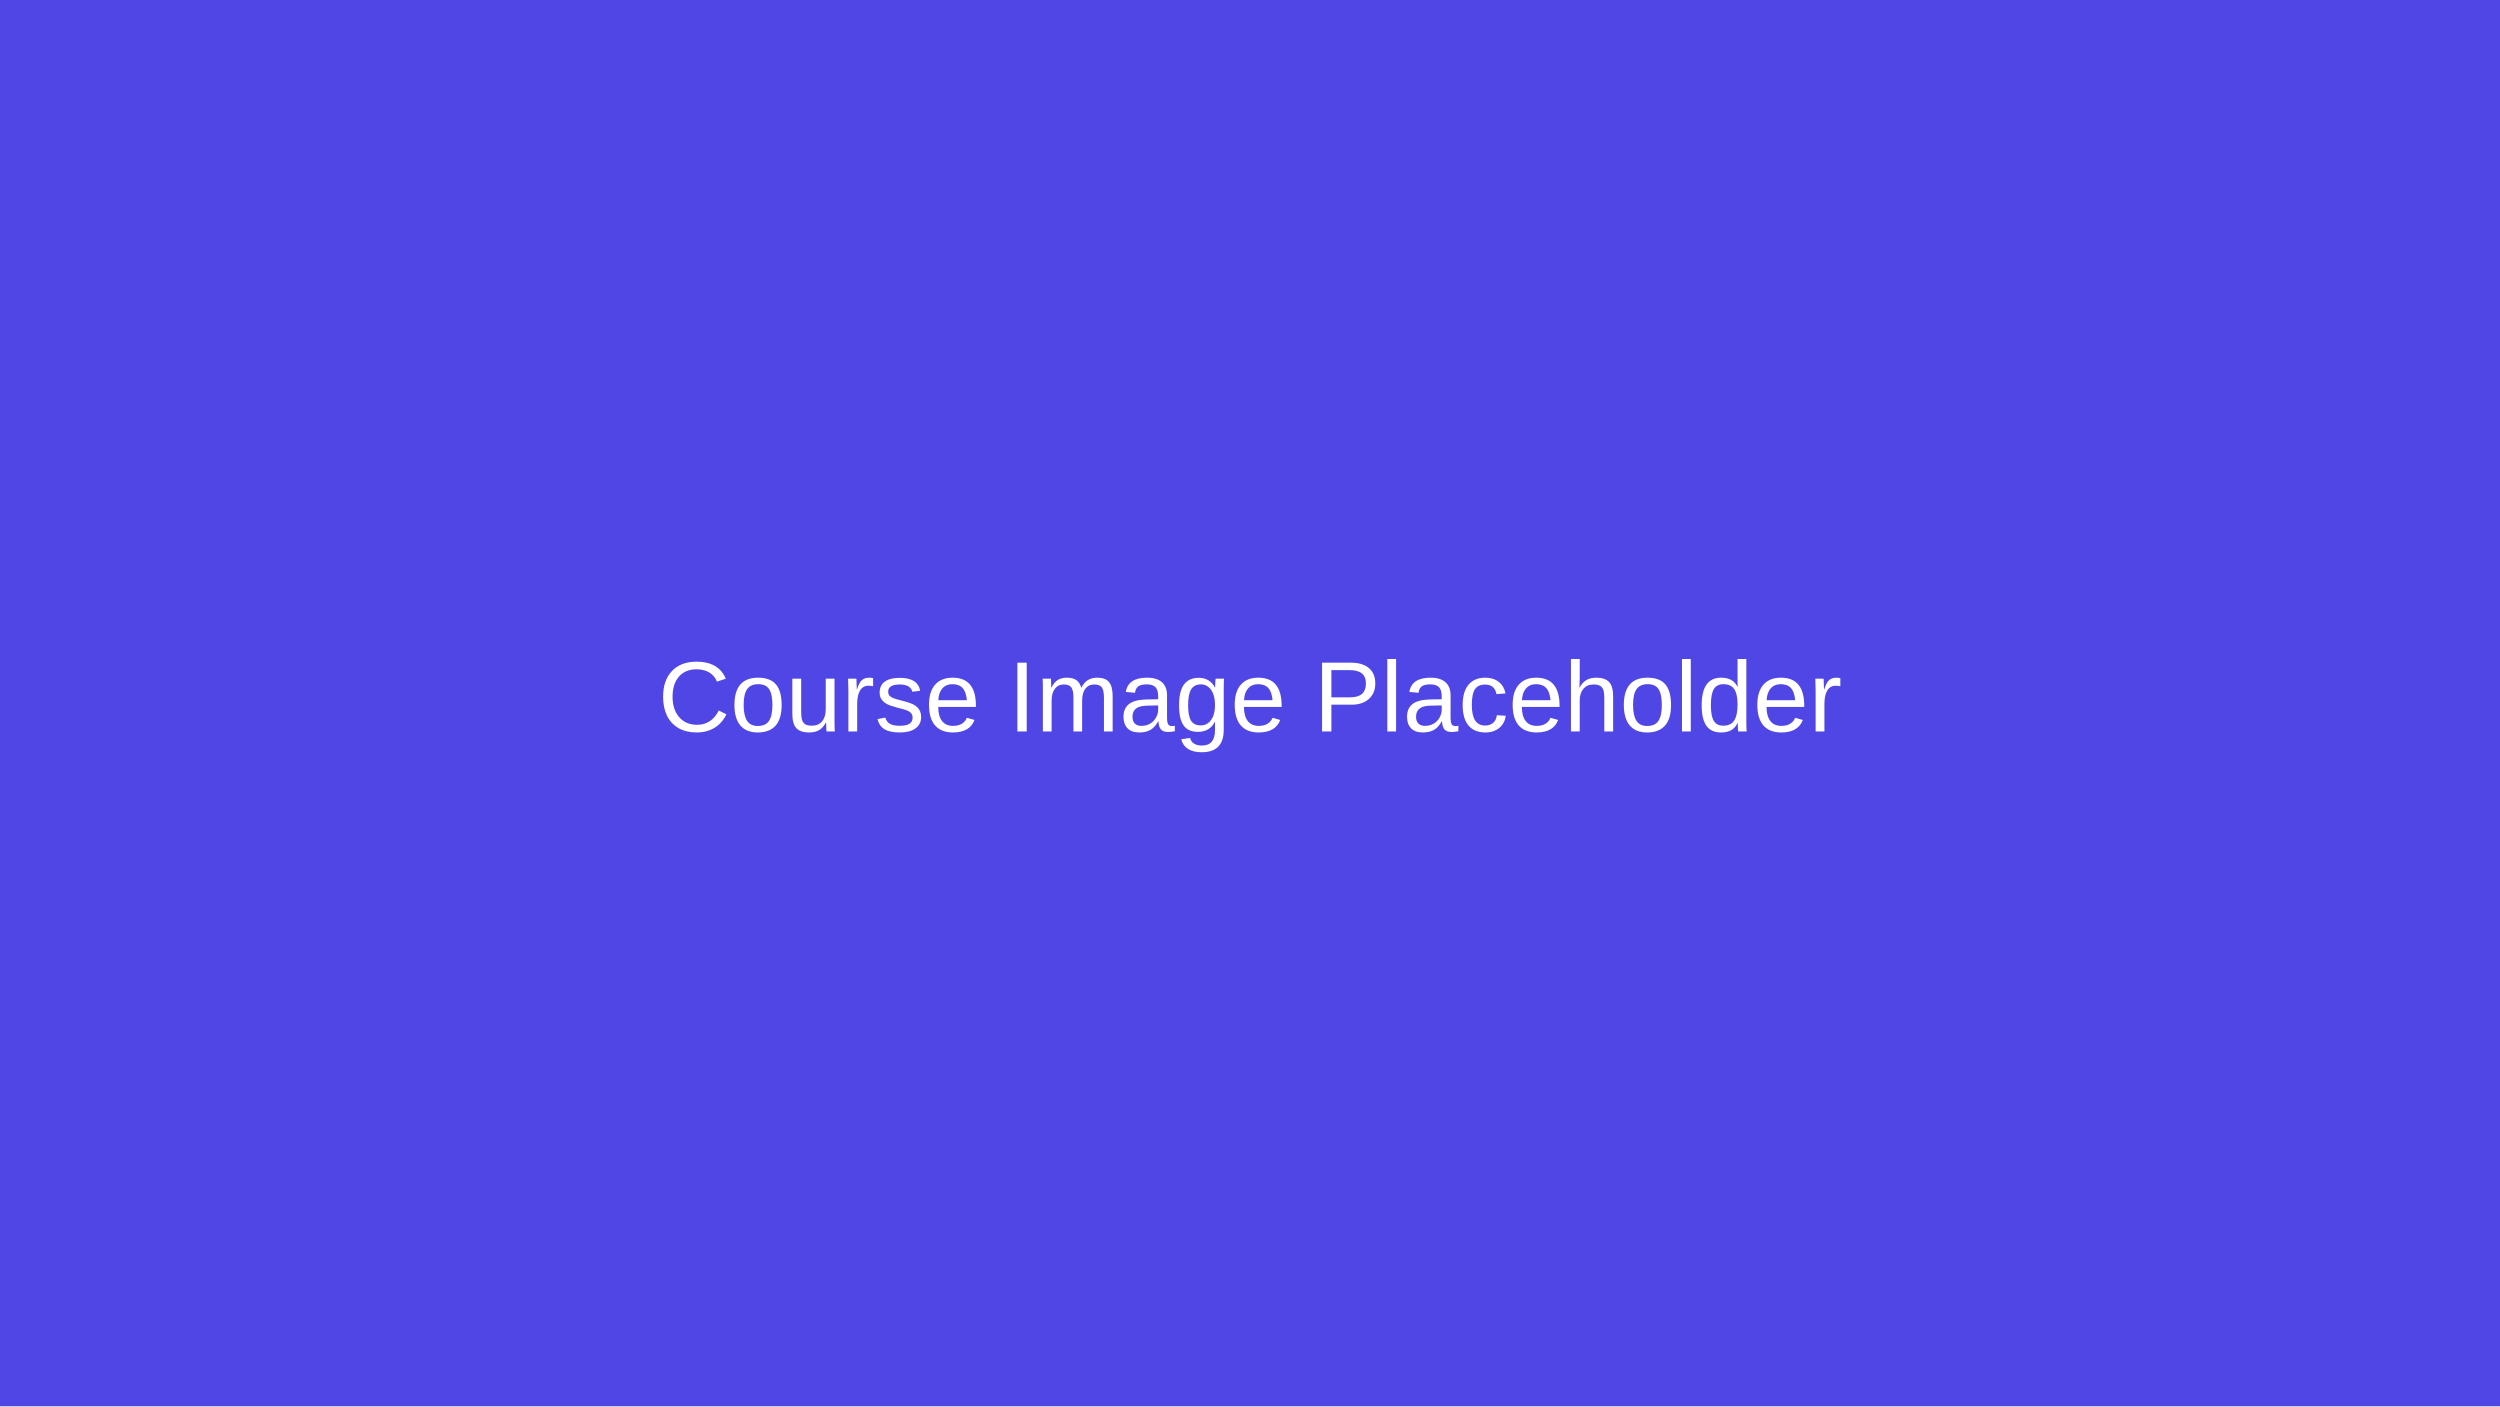
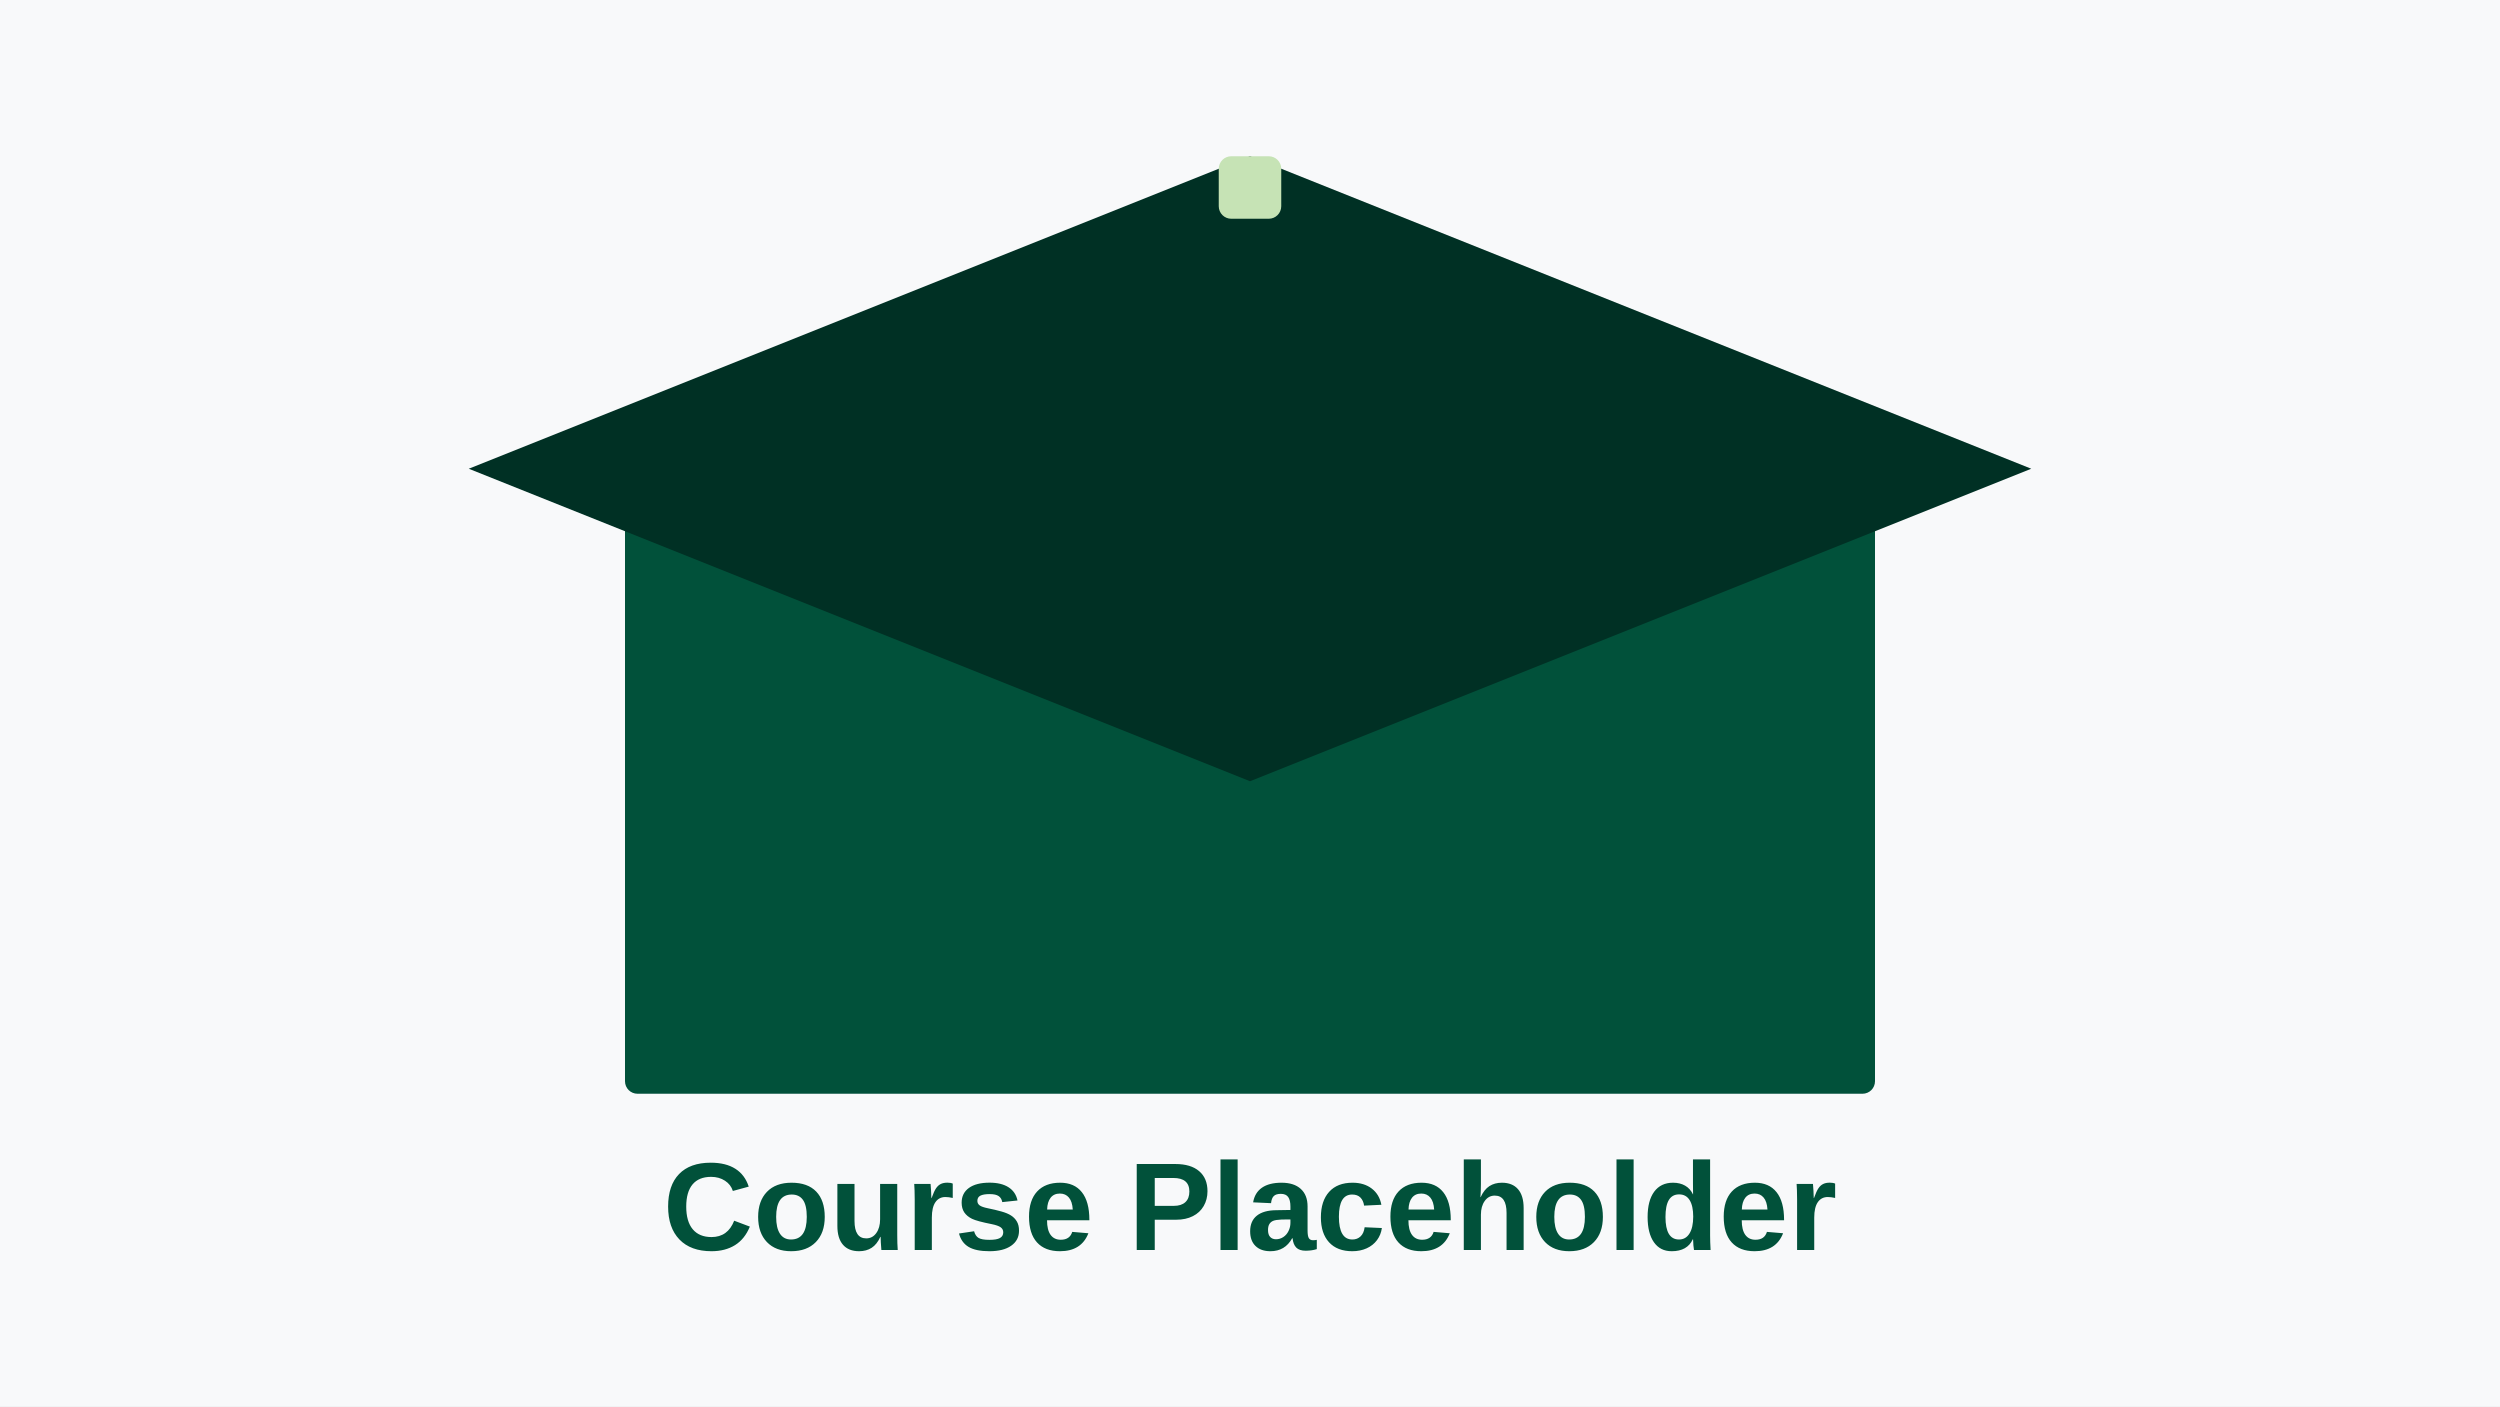
<svg xmlns="http://www.w3.org/2000/svg" width="800" height="450" viewBox="0 0 800 450">
-   <rect width="800" height="450" fill="#4F46E5" />
-   <text x="400" y="225" font-family="Arial" font-size="32" fill="white" text-anchor="middle" dominant-baseline="middle">Course Image Placeholder</text>
+   <rect width="800" height="450" fill="#f8f9fa" />
+   <rect x="200" y="150" width="400" height="200" fill="#01513a" rx="4" />
+   <path d="M150 150 L400 50 L650 150 L400 250 Z" fill="#003024" />
+   <rect x="390" y="50" width="20" height="20" fill="#c6e3b5" rx="4" />
+   <text x="400" y="400" font-family="Arial, sans-serif" font-size="40" fill="#01513a" text-anchor="middle" font-weight="bold">Course Placeholder</text>
</svg>
